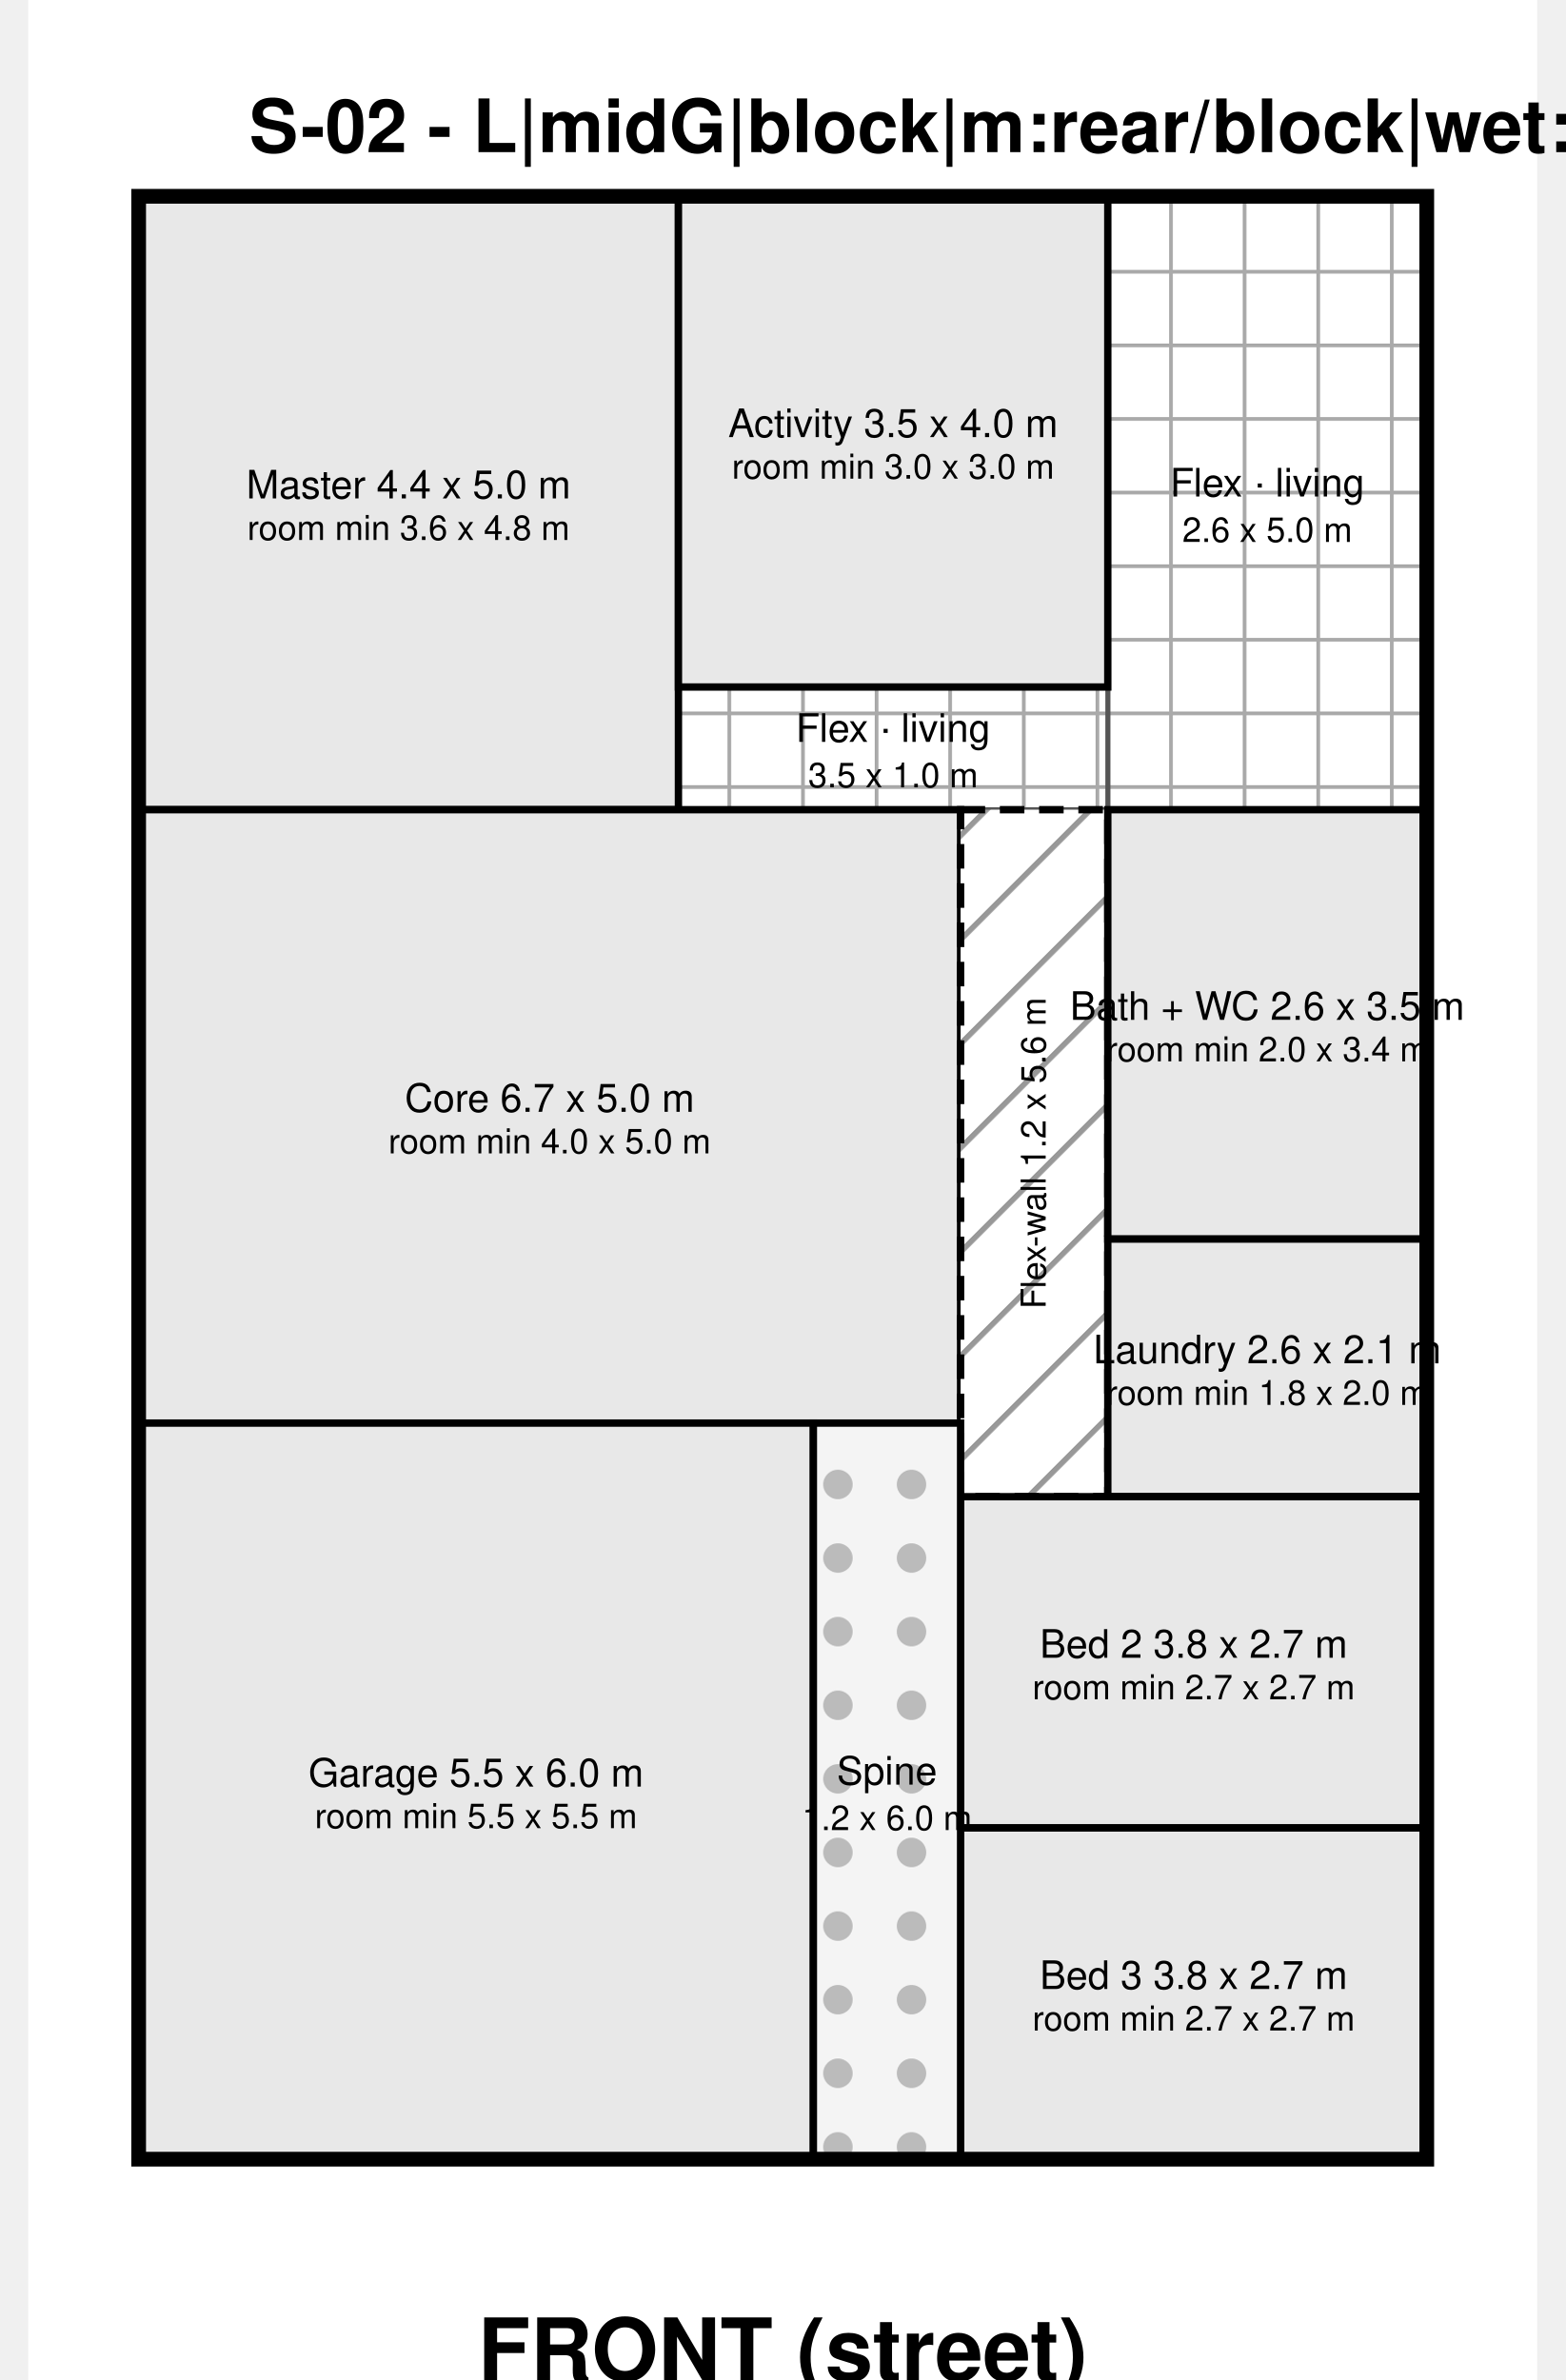
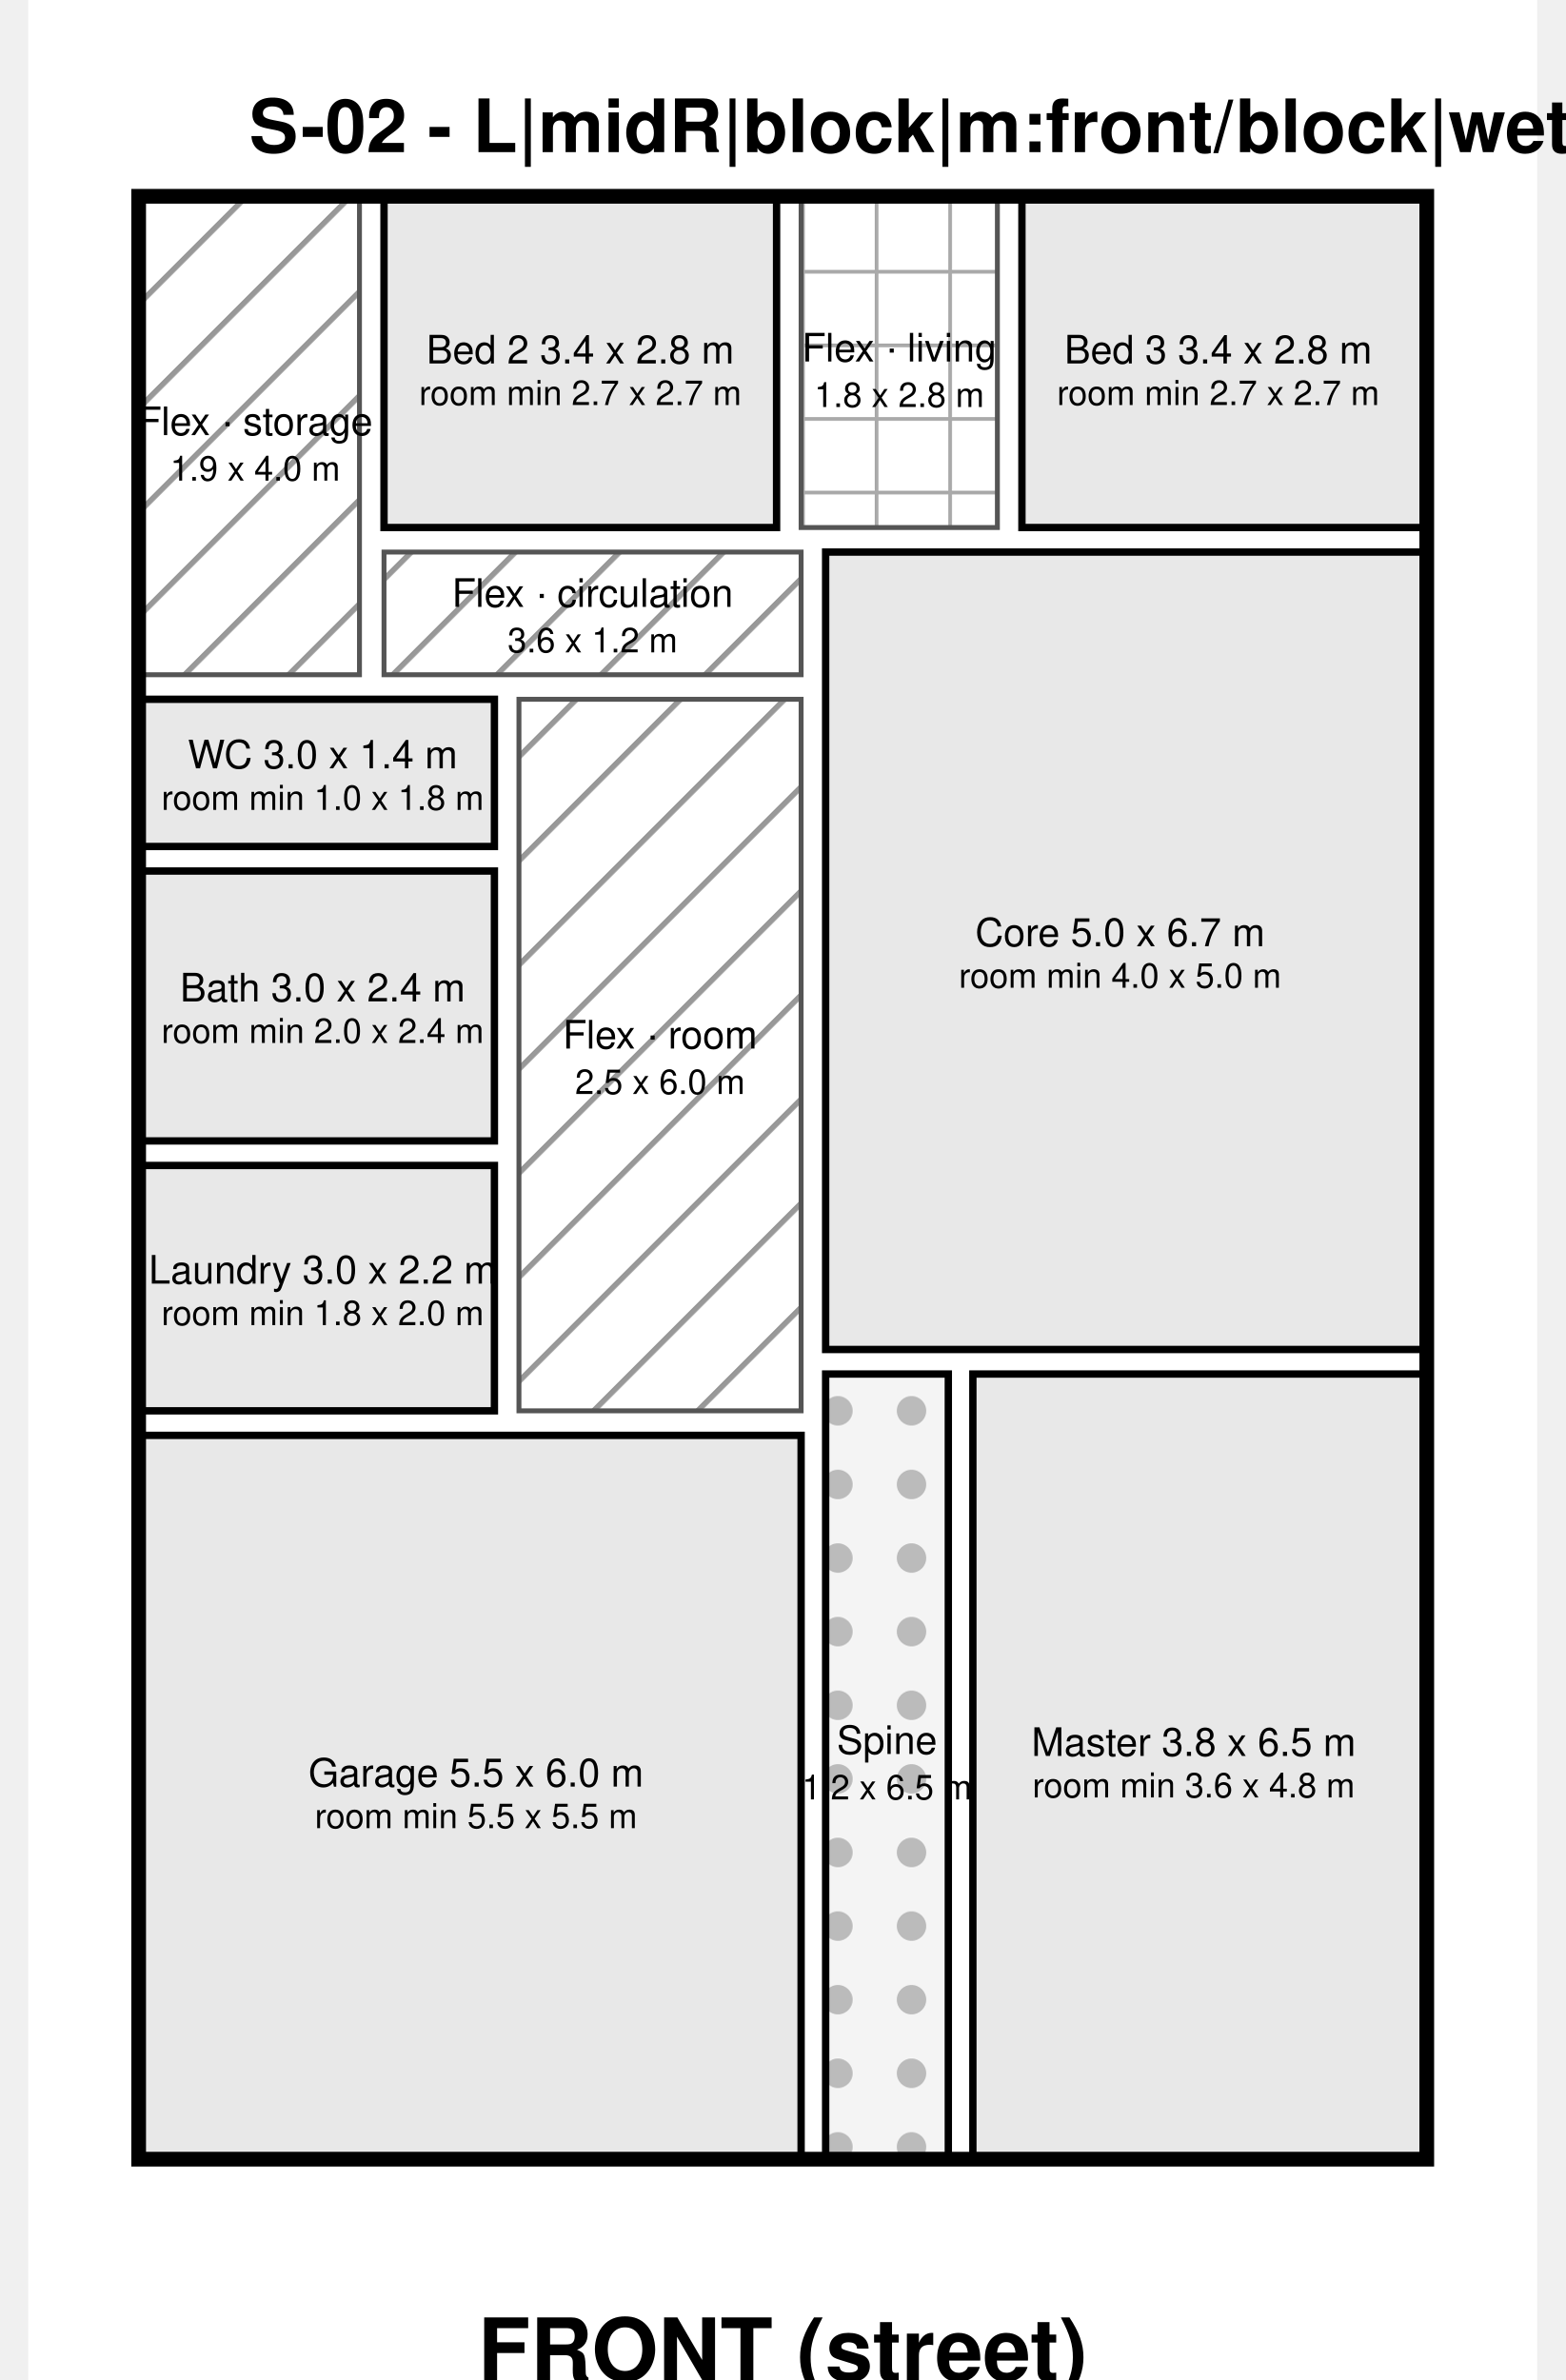
<svg xmlns="http://www.w3.org/2000/svg" width="615" height="935" viewBox="-900 -1600 12300 19400" font-family="Helvetica, Arial, sans-serif" fill="#000">
  <defs>
    <pattern id="hatch" width="600" height="600" patternUnits="userSpaceOnUse" patternTransform="rotate(45)">
      <rect width="600" height="600" fill="#ffffff" />
      <line x1="0" y1="0" x2="0" y2="600" stroke="#999" stroke-width="90" />
    </pattern>
    <pattern id="hatch2" width="500" height="500" patternUnits="userSpaceOnUse" patternTransform="rotate(-45)">
      <rect width="500" height="500" fill="#ffffff" />
      <line x1="0" y1="0" x2="0" y2="500" stroke="#666" stroke-width="70" />
    </pattern>
    <pattern id="hatch3" width="600" height="600" patternUnits="userSpaceOnUse">
      <rect width="600" height="600" fill="#ffffff" />
      <line x1="0" y1="0" x2="0" y2="600" stroke="#aaa" stroke-width="60" />
      <line x1="0" y1="0" x2="600" y2="0" stroke="#aaa" stroke-width="60" />
    </pattern>
    <pattern id="dots" width="600" height="600" patternUnits="userSpaceOnUse">
      <rect width="600" height="600" fill="#f4f4f4" />
      <circle cx="300" cy="300" r="120" fill="#bbb" />
    </pattern>
  </defs>
  <rect x="-900" y="-1600" width="12300" height="19400" fill="#ffffff" />
-   <text x="900" y="-360" font-size="600" font-weight="bold">S-02 - L|midG|block|m:rear/block|wet:block|rr:MF|fw|v0</text>
+   <text x="900" y="-360" font-size="600" font-weight="bold">S-02 - L|midR|block|m:front/block|wet:split|rr:FBFB|nofw|v2</text>
  <g>
-     <rect x="7900" y="0" width="2600" height="5000" fill="url(#hatch3)" stroke="#555" stroke-width="40" />
-     <text x="9200" y="2340" font-size="320" text-anchor="middle" dominant-baseline="middle">Flex · living</text>
-     <text x="9200" y="2724" font-size="280" text-anchor="middle" dominant-baseline="middle">2.6 x 5.0 m</text>
+     <rect x="0" y="0" width="1800" height="3900" fill="url(#hatch)" stroke="#555" stroke-width="40" />
+     <text x="950" y="1840" font-size="320" text-anchor="middle" dominant-baseline="middle">Flex · storage</text>
+     <text x="950" y="2224" font-size="280" text-anchor="middle" dominant-baseline="middle">1.9 x 4.0 m</text>
  </g>
  <g>
-     <rect x="4400" y="4000" width="3500" height="1000" fill="url(#hatch3)" stroke="#555" stroke-width="40" />
-     <text x="6150" y="4340" font-size="320" text-anchor="middle" dominant-baseline="middle">Flex · living</text>
-     <text x="6150" y="4724" font-size="280" text-anchor="middle" dominant-baseline="middle">3.5 x 1.0 m</text>
+     <rect x="5400" y="0" width="1600" height="2700" fill="url(#hatch3)" stroke="#555" stroke-width="40" />
+     <text x="6200" y="1240" font-size="320" text-anchor="middle" dominant-baseline="middle">Flex · living</text>
+     <text x="6200" y="1624" font-size="280" text-anchor="middle" dominant-baseline="middle">1.8 x 2.8 m</text>
  </g>
  <g>
-     <rect x="0" y="0" width="4400" height="5000" fill="#e8e8e8" stroke="#000" stroke-width="60" />
-     <text x="2200" y="2356" font-size="320" text-anchor="middle" dominant-baseline="middle">Master 4.4 x 5.0 m</text>
-     <text x="2200" y="2708" font-size="280" text-anchor="middle" dominant-baseline="middle">room min 3.6 x 4.8 m</text>
+     <rect x="2000" y="2900" width="3400" height="1000" fill="url(#hatch)" stroke="#555" stroke-width="40" />
+     <text x="3700" y="3240" font-size="320" text-anchor="middle" dominant-baseline="middle">Flex · circulation</text>
+     <text x="3700" y="3624" font-size="280" text-anchor="middle" dominant-baseline="middle">3.6 x 1.2 m</text>
  </g>
  <g>
-     <rect x="0" y="5000" width="6700" height="5000" fill="#e8e8e8" stroke="#000" stroke-width="60" />
-     <text x="3350" y="7356" font-size="320" text-anchor="middle" dominant-baseline="middle">Core 6.7 x 5.0 m</text>
-     <text x="3350" y="7708" font-size="280" text-anchor="middle" dominant-baseline="middle">room min 4.0 x 5.0 m</text>
+     <rect x="3100" y="4100" width="2300" height="5800" fill="url(#hatch)" stroke="#555" stroke-width="40" />
+     <text x="4250" y="6840" font-size="320" text-anchor="middle" dominant-baseline="middle">Flex · room</text>
+     <text x="4250" y="7224" font-size="280" text-anchor="middle" dominant-baseline="middle">2.5 x 6.0 m</text>
  </g>
  <g>
-     <rect x="0" y="10000" width="5500" height="6000" fill="#e8e8e8" stroke="#000" stroke-width="60" />
+     <rect x="2000" y="0" width="3200" height="2700" fill="#e8e8e8" stroke="#000" stroke-width="60" />
+     <text x="3600" y="1256" font-size="320" text-anchor="middle" dominant-baseline="middle">Bed 2 3.4 x 2.8 m</text>
+     <text x="3600" y="1608" font-size="280" text-anchor="middle" dominant-baseline="middle">room min 2.7 x 2.7 m</text>
+   </g>
+   <g>
+     <rect x="7200" y="0" width="3300" height="2700" fill="#e8e8e8" stroke="#000" stroke-width="60" />
+     <text x="8800" y="1256" font-size="320" text-anchor="middle" dominant-baseline="middle">Bed 3 3.4 x 2.8 m</text>
+     <text x="8800" y="1608" font-size="280" text-anchor="middle" dominant-baseline="middle">room min 2.7 x 2.7 m</text>
+   </g>
+   <g>
+     <rect x="0" y="4100" width="2900" height="1200" fill="#e8e8e8" stroke="#000" stroke-width="60" />
+     <text x="1500" y="4556" font-size="320" text-anchor="middle" dominant-baseline="middle">WC 3.0 x 1.4 m</text>
+     <text x="1500" y="4908" font-size="280" text-anchor="middle" dominant-baseline="middle">room min 1.0 x 1.8 m</text>
+   </g>
+   <g>
+     <rect x="0" y="5500" width="2900" height="2200" fill="#e8e8e8" stroke="#000" stroke-width="60" />
+     <text x="1500" y="6456" font-size="320" text-anchor="middle" dominant-baseline="middle">Bath 3.0 x 2.4 m</text>
+     <text x="1500" y="6808" font-size="280" text-anchor="middle" dominant-baseline="middle">room min 2.0 x 2.4 m</text>
+   </g>
+   <g>
+     <rect x="0" y="7900" width="2900" height="2000" fill="#e8e8e8" stroke="#000" stroke-width="60" />
+     <text x="1500" y="8756" font-size="320" text-anchor="middle" dominant-baseline="middle">Laundry 3.0 x 2.2 m</text>
+     <text x="1500" y="9108" font-size="280" text-anchor="middle" dominant-baseline="middle">room min 1.8 x 2.0 m</text>
+   </g>
+   <g>
+     <rect x="0" y="10100" width="5400" height="5900" fill="#e8e8e8" stroke="#000" stroke-width="60" />
    <text x="2750" y="12856" font-size="320" text-anchor="middle" dominant-baseline="middle">Garage 5.5 x 6.0 m</text>
    <text x="2750" y="13208" font-size="280" text-anchor="middle" dominant-baseline="middle">room min 5.5 x 5.5 m</text>
  </g>
  <g>
-     <rect x="6700" y="5000" width="1200" height="5600" fill="url(#hatch)" stroke="#000" stroke-width="60" stroke-dasharray="200 120" />
-     <text transform="translate(7300 7800) rotate(-90)" font-size="280" text-anchor="middle" dominant-baseline="middle">Flex-wall 1.2 x 5.6 m</text>
+     <rect x="5600" y="2900" width="4900" height="6500" fill="#e8e8e8" stroke="#000" stroke-width="60" />
+     <text x="8000" y="6006" font-size="320" text-anchor="middle" dominant-baseline="middle">Core 5.0 x 6.7 m</text>
+     <text x="8000" y="6358" font-size="280" text-anchor="middle" dominant-baseline="middle">room min 4.0 x 5.0 m</text>
  </g>
  <g>
-     <rect x="7900" y="5000" width="2600" height="3500" fill="#e8e8e8" stroke="#000" stroke-width="60" />
-     <text x="9200" y="6606" font-size="320" text-anchor="middle" dominant-baseline="middle">Bath + WC 2.6 x 3.5 m</text>
-     <text x="9200" y="6958" font-size="280" text-anchor="middle" dominant-baseline="middle">room min 2.0 x 3.4 m</text>
+     <rect x="6800" y="9600" width="3700" height="6400" fill="#e8e8e8" stroke="#000" stroke-width="60" />
+     <text x="8600" y="12606" font-size="320" text-anchor="middle" dominant-baseline="middle">Master 3.8 x 6.5 m</text>
+     <text x="8600" y="12958" font-size="280" text-anchor="middle" dominant-baseline="middle">room min 3.6 x 4.8 m</text>
  </g>
  <g>
-     <rect x="7900" y="8500" width="2600" height="2100" fill="#e8e8e8" stroke="#000" stroke-width="60" />
-     <text x="9200" y="9406" font-size="320" text-anchor="middle" dominant-baseline="middle">Laundry 2.6 x 2.1 m</text>
-     <text x="9200" y="9758" font-size="280" text-anchor="middle" dominant-baseline="middle">room min 1.8 x 2.0 m</text>
-   </g>
-   <g>
-     <rect x="6700" y="10600" width="3800" height="2700" fill="#e8e8e8" stroke="#000" stroke-width="60" />
-     <text x="8600" y="11806" font-size="320" text-anchor="middle" dominant-baseline="middle">Bed 2 3.8 x 2.7 m</text>
-     <text x="8600" y="12158" font-size="280" text-anchor="middle" dominant-baseline="middle">room min 2.7 x 2.7 m</text>
-   </g>
-   <g>
-     <rect x="6700" y="13300" width="3800" height="2700" fill="#e8e8e8" stroke="#000" stroke-width="60" />
-     <text x="8600" y="14506" font-size="320" text-anchor="middle" dominant-baseline="middle">Bed 3 3.8 x 2.7 m</text>
-     <text x="8600" y="14858" font-size="280" text-anchor="middle" dominant-baseline="middle">room min 2.7 x 2.7 m</text>
-   </g>
-   <g>
-     <rect x="4400" y="0" width="3500" height="4000" fill="#e8e8e8" stroke="#000" stroke-width="60" />
-     <text x="6150" y="1856" font-size="320" text-anchor="middle" dominant-baseline="middle">Activity 3.5 x 4.0 m</text>
-     <text x="6150" y="2208" font-size="280" text-anchor="middle" dominant-baseline="middle">room min 3.0 x 3.0 m</text>
-   </g>
-   <g>
-     <rect x="5500" y="10000" width="1200" height="6000" fill="url(#dots)" stroke="#000" stroke-width="60" />
-     <text x="6100" y="12840" font-size="320" text-anchor="middle" dominant-baseline="middle">Spine</text>
-     <text x="6100" y="13224" font-size="280" text-anchor="middle" dominant-baseline="middle">1.2 x 6.0 m</text>
+     <rect x="5600" y="9600" width="1000" height="6400" fill="url(#dots)" stroke="#000" stroke-width="60" />
+     <text x="6100" y="12590" font-size="320" text-anchor="middle" dominant-baseline="middle">Spine</text>
+     <text x="6100" y="12974" font-size="280" text-anchor="middle" dominant-baseline="middle">1.2 x 6.5 m</text>
  </g>
  <rect x="0" y="0" width="10500" height="16000" fill="none" stroke="#000" stroke-width="120" />
  <text x="5250" y="17800" font-size="700" text-anchor="middle" font-weight="bold">FRONT (street)</text>
</svg>
